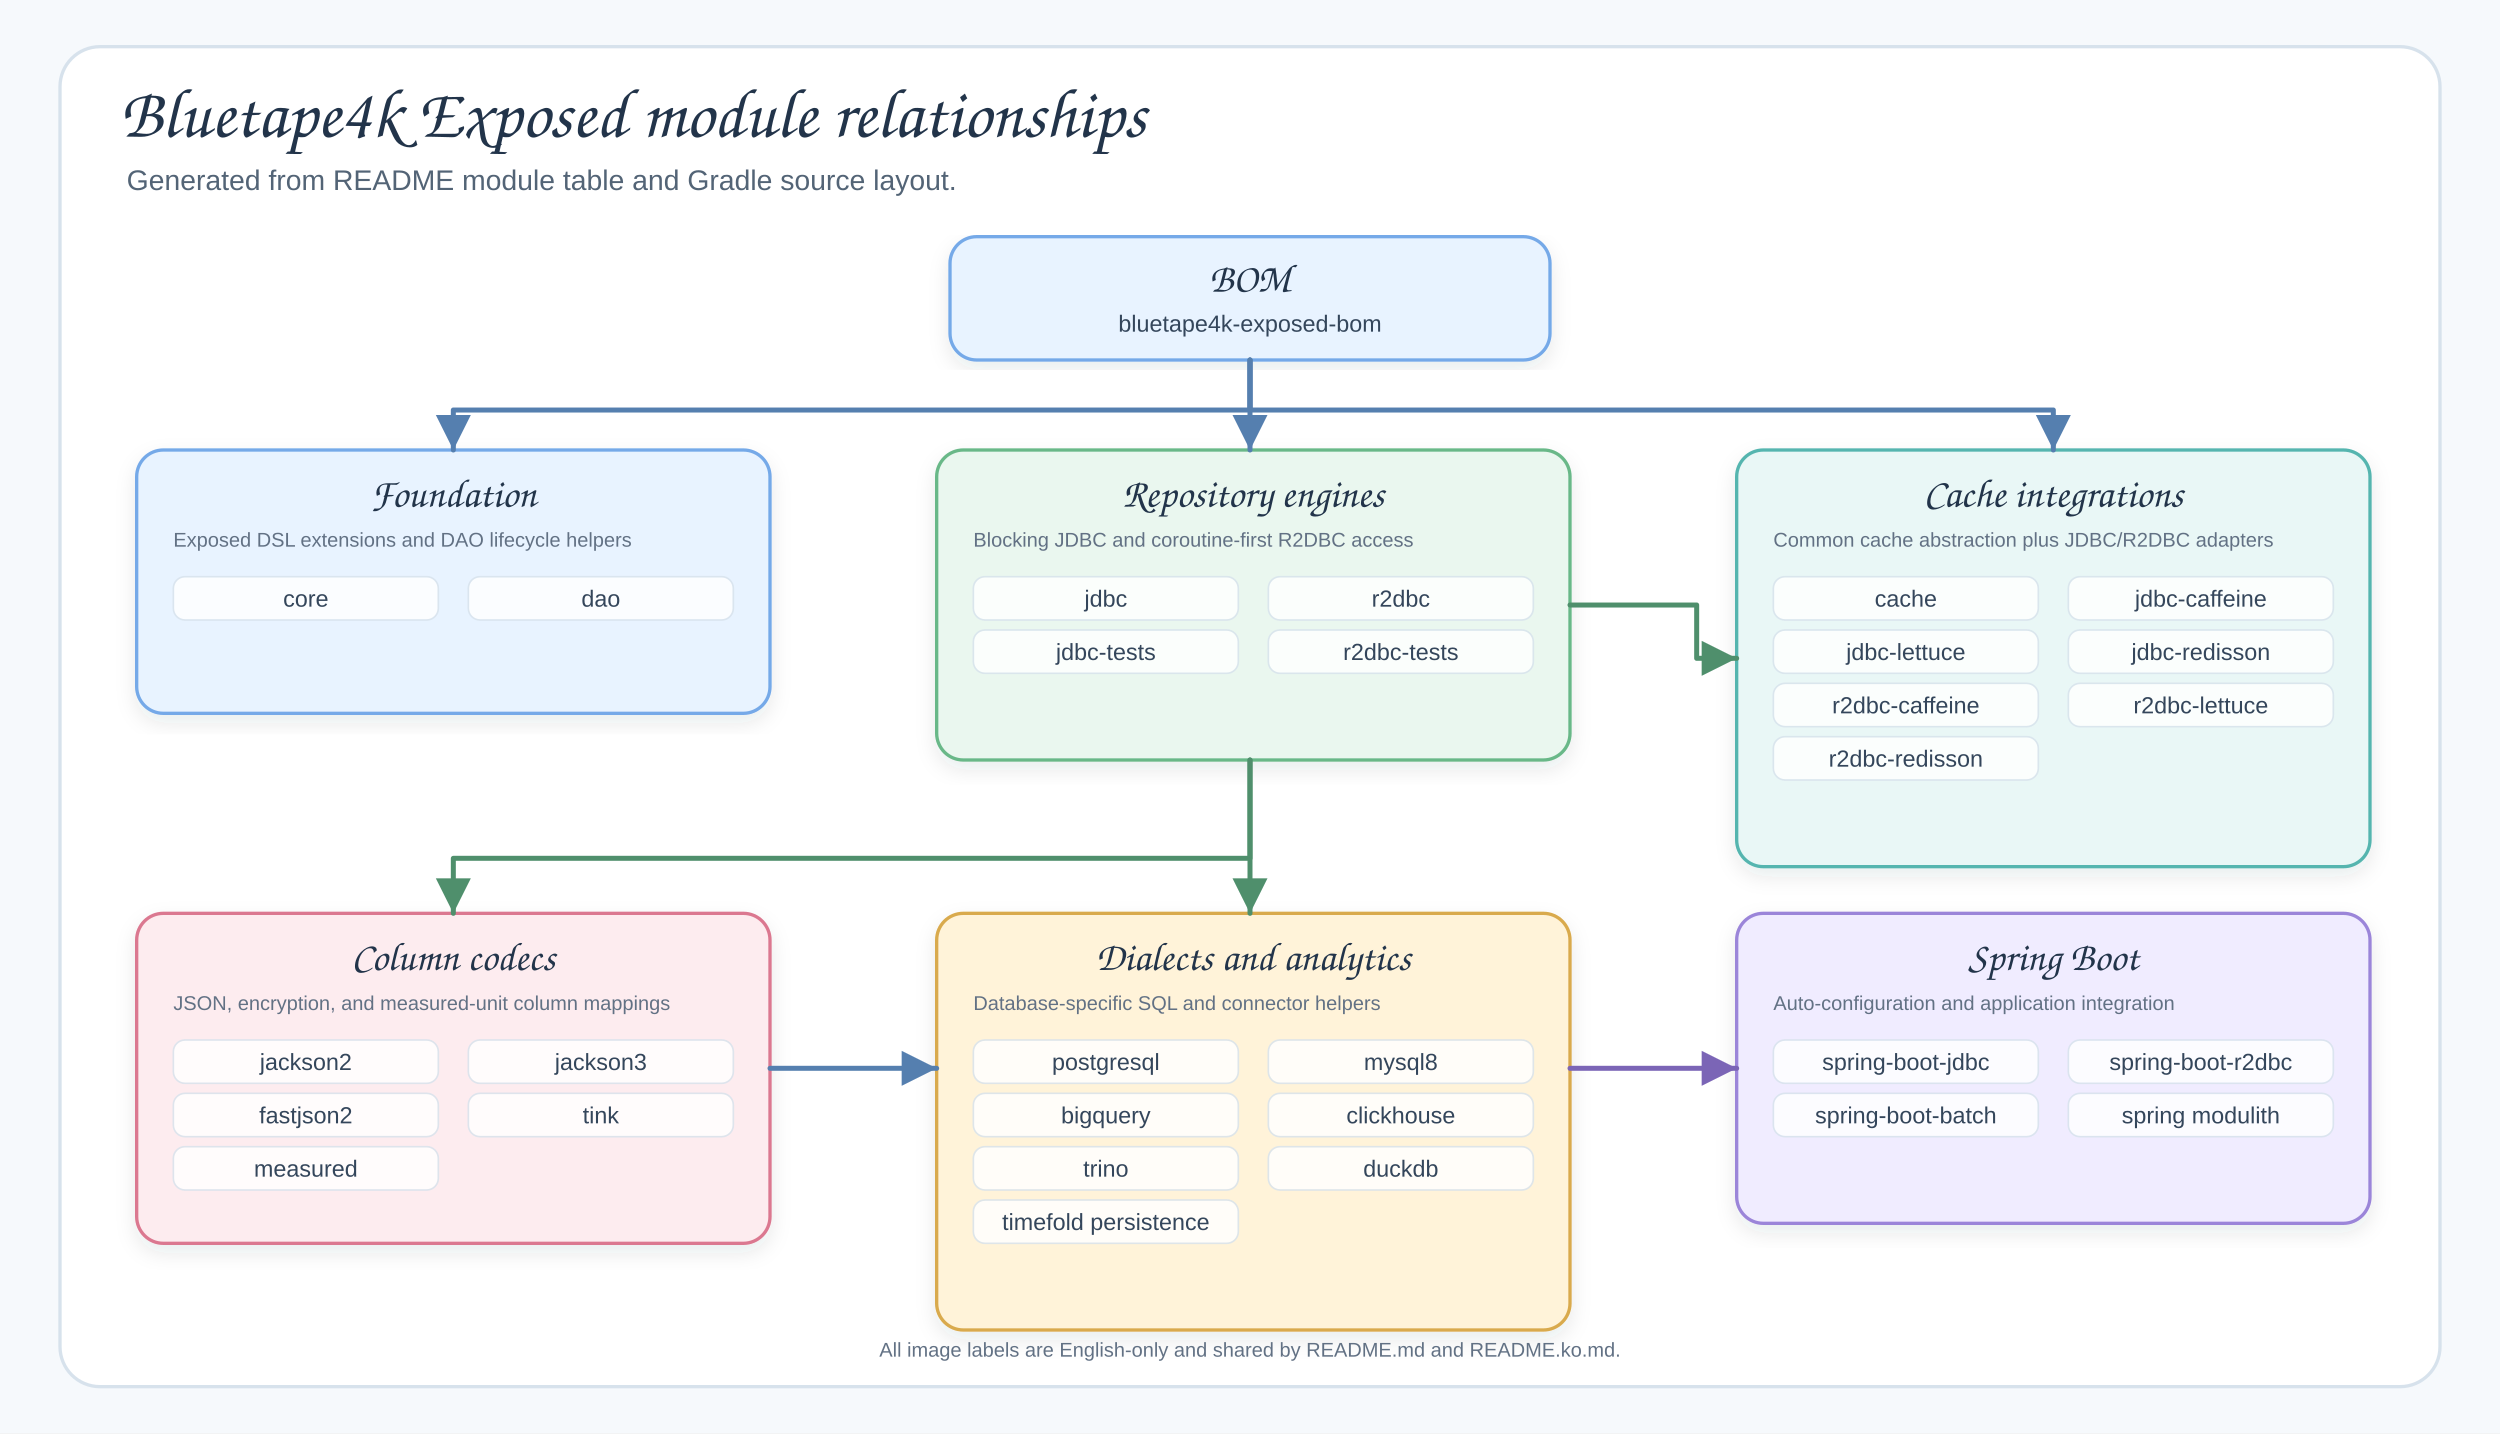
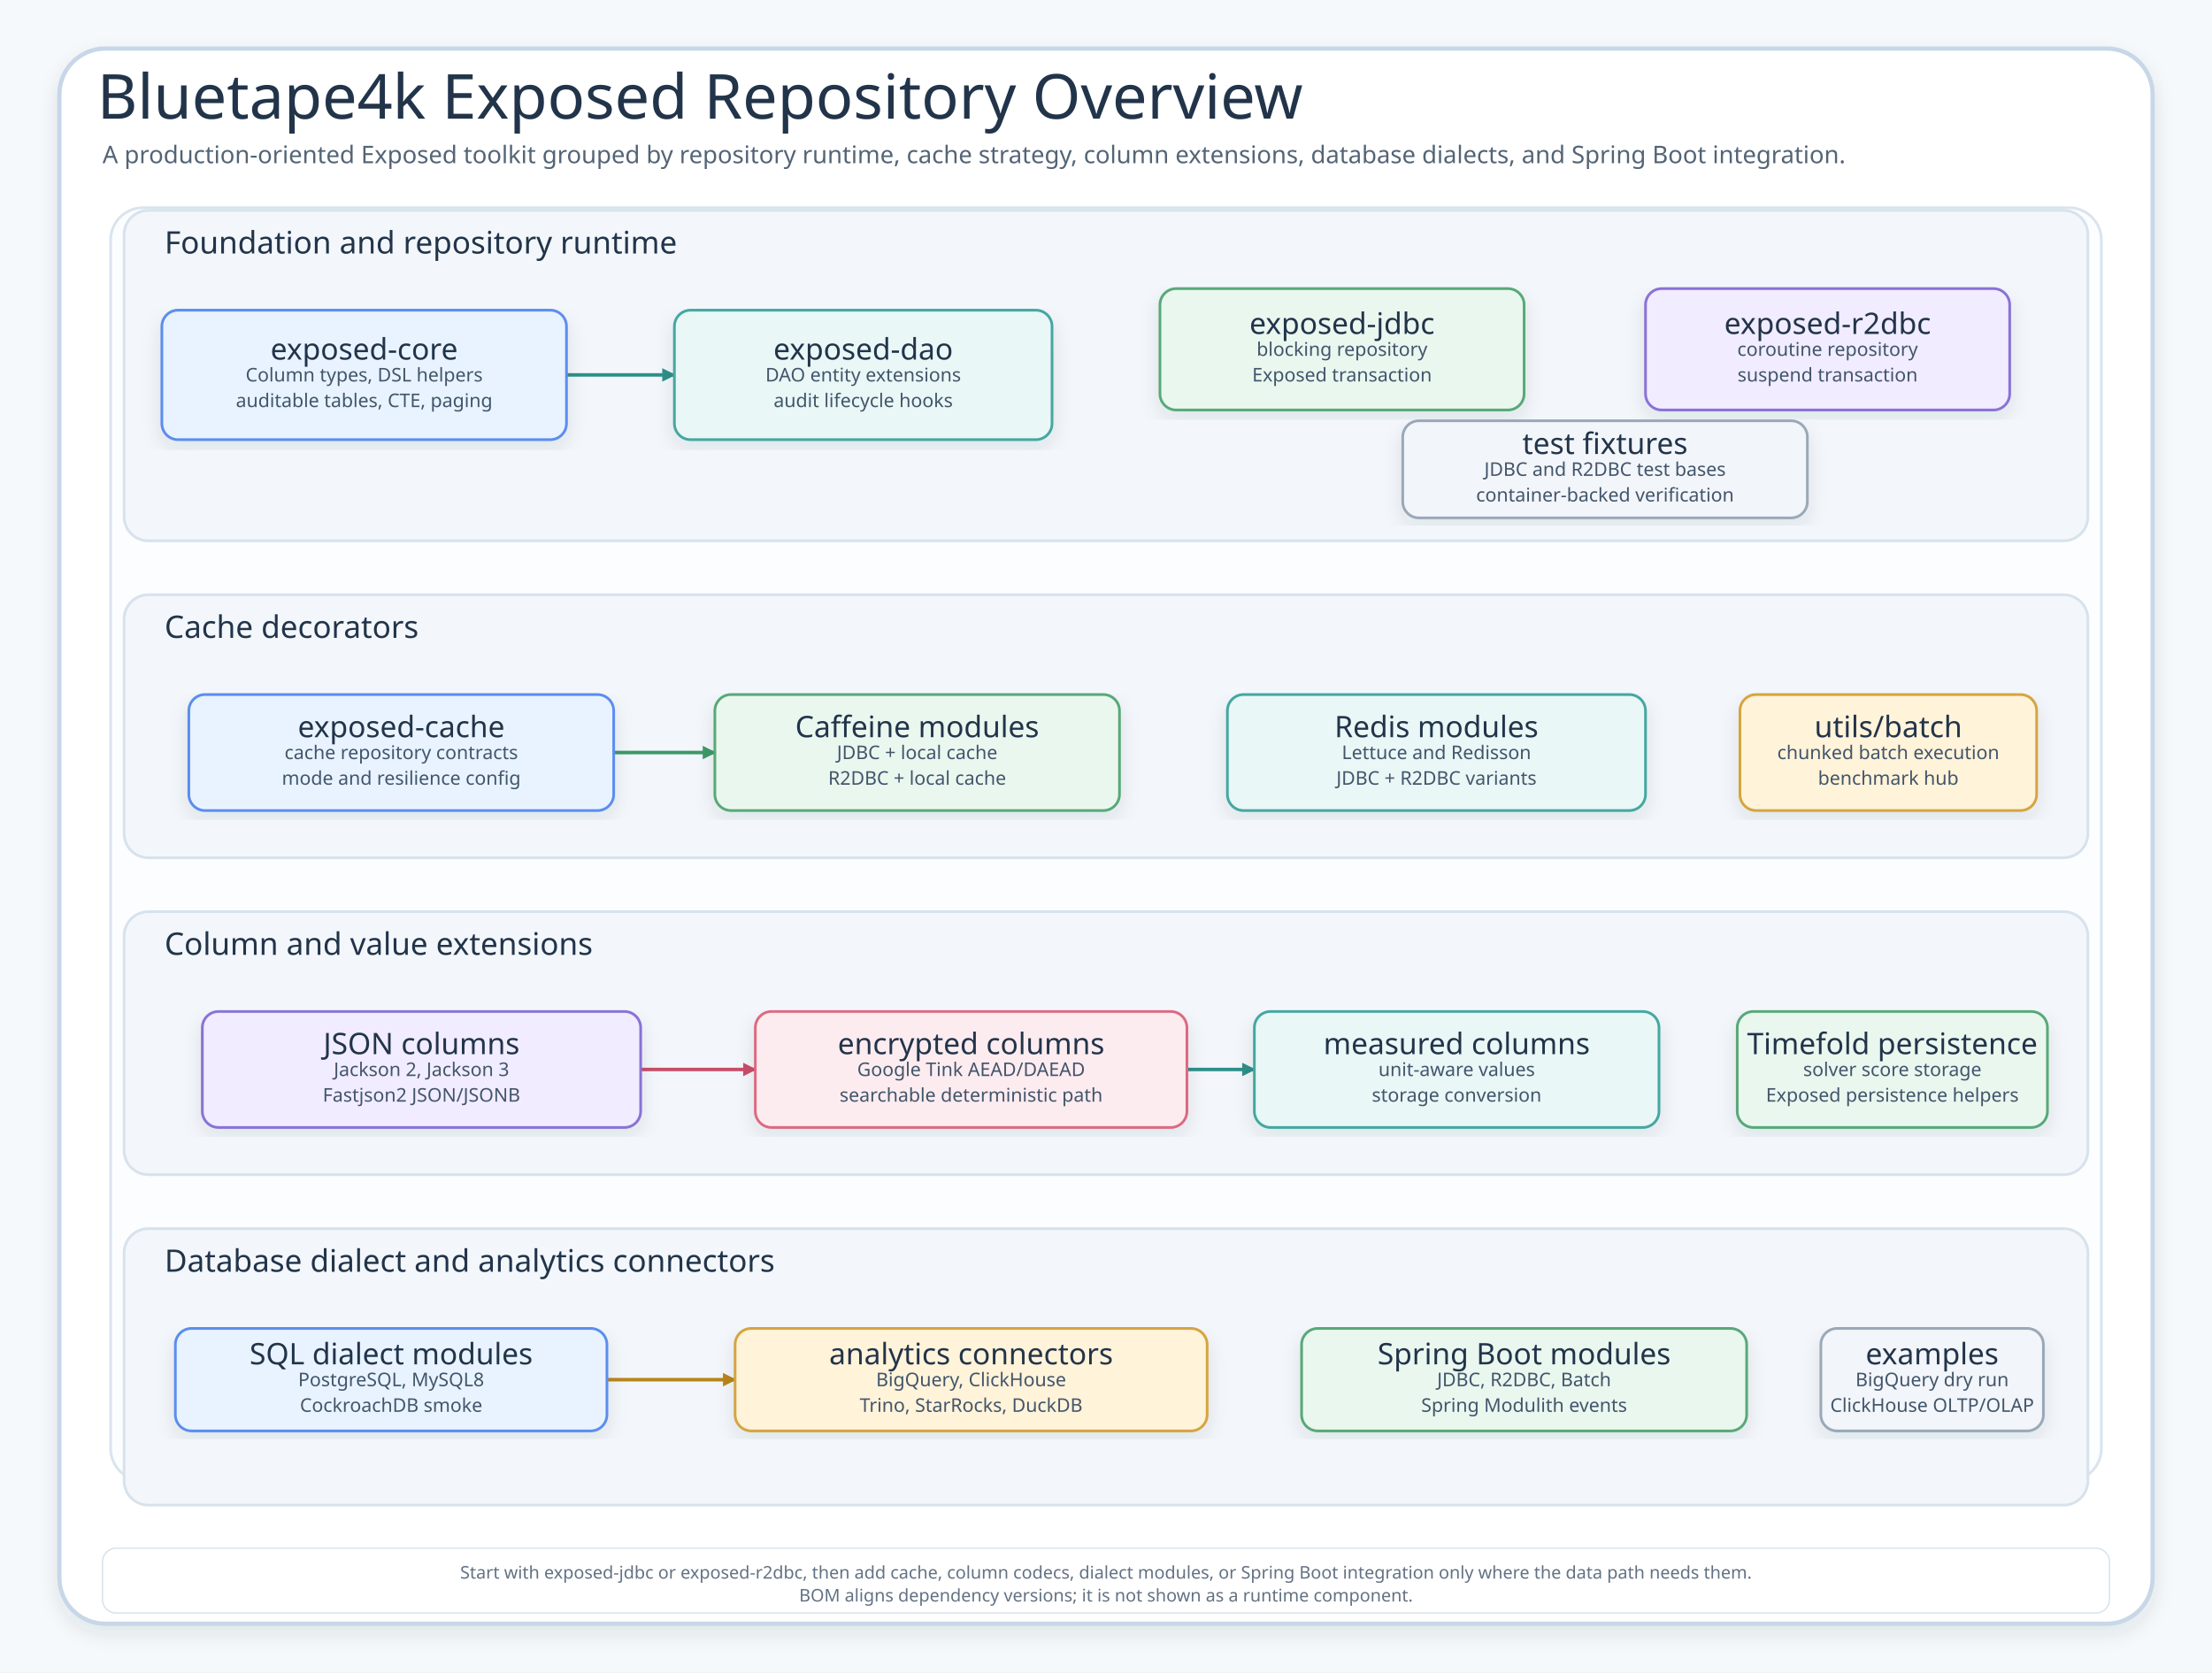
- <svg xmlns="http://www.w3.org/2000/svg" width="1500" height="860" viewBox="0 0 1500 860" role="img" aria-labelledby="title desc">
+ <svg xmlns="http://www.w3.org/2000/svg" width="1640" height="1240" viewBox="0 0 1640 1240" role="img" aria-labelledby="title desc">
  <defs>
    <filter id="shadow" x="-8%" y="-8%" width="116%" height="116%">
-       <feDropShadow dx="0" dy="5" stdDeviation="6" flood-color="#203040" flood-opacity="0.09" />
+       <feDropShadow dx="0" dy="6" stdDeviation="7" flood-color="#203040" flood-opacity="0.10" />
    </filter>
-     <marker id="arrow-blue" markerWidth="9" markerHeight="9" refX="8" refY="4.5" orient="auto">
-       <path d="M1,1 L8,4.5 L1,8 Z" fill="#557FAF" />
+     <marker id="arrow" viewBox="0 0 10 10" markerWidth="10" markerHeight="10" refX="9" refY="5" orient="auto" markerUnits="userSpaceOnUse">
+       <path d="M 0 0 L 10 5 L 0 10 Z" fill="context-stroke" />
    </marker>
-     <marker id="arrow-green" markerWidth="9" markerHeight="9" refX="8" refY="4.5" orient="auto">
-       <path d="M1,1 L8,4.5 L1,8 Z" fill="#4F8F6C" />
+     <marker id="generalizationArrow" viewBox="0 0 10 10" markerWidth="10" markerHeight="10" refX="9" refY="5" orient="auto" markerUnits="userSpaceOnUse">
+       <path d="M 1 1 L 9 5 L 1 9 Z" fill="#FFFFFF" stroke="context-stroke" stroke-width="1.2" />
    </marker>
-     <marker id="arrow-purple" markerWidth="9" markerHeight="9" refX="8" refY="4.5" orient="auto">
-       <path d="M1,1 L8,4.5 L1,8 Z" fill="#7B65B6" />
-     </marker>
-     <style>.canvas{fill:#F6F9FC}.frame{fill:#FFFFFF;stroke:#D7E2EC;stroke-width:2}.title{font-family:"Architects Daughter","Comic Sans MS","Comic Sans",cursive;font-size:42px;fill:#22344A;font-weight:400}.subtitle{font-family:"Comic Sans MS","Comic Sans","Comic Neue",Arial,sans-serif;font-size:17px;fill:#536476;font-weight:400}.group{filter:url(#shadow)}.gtitle{font-family:"Architects Daughter","Comic Sans MS","Comic Sans",cursive;font-size:24px;fill:#22344A;font-weight:400}.label{font-family:"Comic Sans MS","Comic Sans","Comic Neue",Arial,sans-serif;font-size:14px;fill:#34465B;font-weight:400}.small{font-family:"Comic Sans MS","Comic Sans","Comic Neue",Arial,sans-serif;font-size:12px;fill:#627184;font-weight:400}.count{font-family:"Architects Daughter","Comic Sans MS","Comic Sans",cursive;font-size:26px;fill:#22344A;font-weight:400}.edge{fill:none;stroke-width:3;stroke-linecap:round;stroke-linejoin:round}</style>
+     <style>
+       .canvas{fill:#F6F9FC}.decor{fill:#FFFFFF;stroke:#C7D7E7;stroke-width:3.2;filter:url(#shadow)}
+       .innerFrame{fill:#FBFDFF;stroke:#D9E4EF;stroke-width:2}
+       .title{font-family:"Architects Daughter";font-size:46px;fill:#22344A;font-weight:400}
+       .subtitle{font-family:"Comic Mono";font-size:18px;fill:#536476;font-weight:400}
+       .group{fill:#F3F7FB;stroke:#D7E2EC;stroke-width:2}.group-title{font-family:"Architects Daughter";font-size:23px;fill:#22344A;font-weight:400}
+       .card-title{font-family:"Architects Daughter";font-size:22px;fill:#22344A;font-weight:400}.detail{font-family:"Comic Mono";font-size:14px;fill:#42556B;font-weight:400}
+       .small{font-family:"Comic Mono";font-size:13px;fill:#627184;font-weight:400}.shape{filter:url(#shadow);stroke-width:2}
+       .connector{fill:none;stroke-width:2.6;marker-end:url(#arrow);stroke-linejoin:round;stroke-linecap:round}.generalization{marker-end:url(#generalizationArrow)}.dashed{stroke-dasharray:7 6}
+       .pill{fill:#FFFFFF;stroke:#D7E2EC;stroke-width:1}
+     </style>
  </defs>
-   <rect class="canvas" width="1500" height="860" />
-   <rect class="frame" x="36" y="28" width="1428" height="804" rx="24" />
-   <text class="title" x="72" y="82" text-anchor="start">Bluetape4k Exposed module relationships</text>
-   <text class="subtitle" x="76" y="114" text-anchor="start">Generated from README module table and Gradle source layout.</text>
-   <rect class="group" x="570" y="142" width="360" height="74" rx="16" fill="#E8F3FF" stroke="#75A9E8" stroke-width="2" />
-   <text class="gtitle" x="750" y="175" text-anchor="middle">BOM</text>
-   <text class="label" x="750" y="199" text-anchor="middle">bluetape4k-exposed-bom</text>
-   <rect class="group" x="82" y="270" width="380" height="158" rx="16" fill="#E8F3FF" stroke="#75A9E8" stroke-width="2" />
-   <text class="gtitle" x="272" y="304" text-anchor="middle">Foundation</text>
-   <text class="small" x="104" y="328" text-anchor="start">Exposed DSL extensions and DAO lifecycle helpers</text>
-   <rect x="104" y="346" width="159" height="26" rx="7" fill="#FFFFFF" opacity="0.83" stroke="#D7E2EC" />
-   <text class="label" x="183.5" y="364" text-anchor="middle">core</text>
-   <rect x="281" y="346" width="159" height="26" rx="7" fill="#FFFFFF" opacity="0.83" stroke="#D7E2EC" />
-   <text class="label" x="360.5" y="364" text-anchor="middle">dao</text>
-   <rect class="group" x="562" y="270" width="380" height="186" rx="16" fill="#EAF7EF" stroke="#69B888" stroke-width="2" />
-   <text class="gtitle" x="752" y="304" text-anchor="middle">Repository engines</text>
-   <text class="small" x="584" y="328" text-anchor="start">Blocking JDBC and coroutine-first R2DBC access</text>
-   <rect x="584" y="346" width="159" height="26" rx="7" fill="#FFFFFF" opacity="0.83" stroke="#D7E2EC" />
-   <text class="label" x="663.5" y="364" text-anchor="middle">jdbc</text>
-   <rect x="761" y="346" width="159" height="26" rx="7" fill="#FFFFFF" opacity="0.83" stroke="#D7E2EC" />
-   <text class="label" x="840.5" y="364" text-anchor="middle">r2dbc</text>
-   <rect x="584" y="378" width="159" height="26" rx="7" fill="#FFFFFF" opacity="0.83" stroke="#D7E2EC" />
-   <text class="label" x="663.5" y="396" text-anchor="middle">jdbc-tests</text>
-   <rect x="761" y="378" width="159" height="26" rx="7" fill="#FFFFFF" opacity="0.83" stroke="#D7E2EC" />
-   <text class="label" x="840.5" y="396" text-anchor="middle">r2dbc-tests</text>
-   <rect class="group" x="1042" y="270" width="380" height="250" rx="16" fill="#E9F7F6" stroke="#55B5AF" stroke-width="2" />
-   <text class="gtitle" x="1232" y="304" text-anchor="middle">Cache integrations</text>
-   <text class="small" x="1064" y="328" text-anchor="start">Common cache abstraction plus JDBC/R2DBC adapters</text>
-   <rect x="1064" y="346" width="159" height="26" rx="7" fill="#FFFFFF" opacity="0.83" stroke="#D7E2EC" />
-   <text class="label" x="1143.5" y="364" text-anchor="middle">cache</text>
-   <rect x="1241" y="346" width="159" height="26" rx="7" fill="#FFFFFF" opacity="0.83" stroke="#D7E2EC" />
-   <text class="label" x="1320.5" y="364" text-anchor="middle">jdbc-caffeine</text>
-   <rect x="1064" y="378" width="159" height="26" rx="7" fill="#FFFFFF" opacity="0.83" stroke="#D7E2EC" />
-   <text class="label" x="1143.5" y="396" text-anchor="middle">jdbc-lettuce</text>
-   <rect x="1241" y="378" width="159" height="26" rx="7" fill="#FFFFFF" opacity="0.83" stroke="#D7E2EC" />
-   <text class="label" x="1320.5" y="396" text-anchor="middle">jdbc-redisson</text>
-   <rect x="1064" y="410" width="159" height="26" rx="7" fill="#FFFFFF" opacity="0.83" stroke="#D7E2EC" />
-   <text class="label" x="1143.5" y="428" text-anchor="middle">r2dbc-caffeine</text>
-   <rect x="1241" y="410" width="159" height="26" rx="7" fill="#FFFFFF" opacity="0.83" stroke="#D7E2EC" />
-   <text class="label" x="1320.5" y="428" text-anchor="middle">r2dbc-lettuce</text>
-   <rect x="1064" y="442" width="159" height="26" rx="7" fill="#FFFFFF" opacity="0.83" stroke="#D7E2EC" />
-   <text class="label" x="1143.5" y="460" text-anchor="middle">r2dbc-redisson</text>
-   <rect class="group" x="82" y="548" width="380" height="198" rx="16" fill="#FDECEF" stroke="#DB7890" stroke-width="2" />
-   <text class="gtitle" x="272" y="582" text-anchor="middle">Column codecs</text>
-   <text class="small" x="104" y="606" text-anchor="start">JSON, encryption, and measured-unit column mappings</text>
-   <rect x="104" y="624" width="159" height="26" rx="7" fill="#FFFFFF" opacity="0.83" stroke="#D7E2EC" />
-   <text class="label" x="183.5" y="642" text-anchor="middle">jackson2</text>
-   <rect x="281" y="624" width="159" height="26" rx="7" fill="#FFFFFF" opacity="0.83" stroke="#D7E2EC" />
-   <text class="label" x="360.5" y="642" text-anchor="middle">jackson3</text>
-   <rect x="104" y="656" width="159" height="26" rx="7" fill="#FFFFFF" opacity="0.83" stroke="#D7E2EC" />
-   <text class="label" x="183.5" y="674" text-anchor="middle">fastjson2</text>
-   <rect x="281" y="656" width="159" height="26" rx="7" fill="#FFFFFF" opacity="0.83" stroke="#D7E2EC" />
-   <text class="label" x="360.5" y="674" text-anchor="middle">tink</text>
-   <rect x="104" y="688" width="159" height="26" rx="7" fill="#FFFFFF" opacity="0.83" stroke="#D7E2EC" />
-   <text class="label" x="183.5" y="706" text-anchor="middle">measured</text>
-   <rect class="group" x="562" y="548" width="380" height="250" rx="16" fill="#FFF3D9" stroke="#D9AA4D" stroke-width="2" />
-   <text class="gtitle" x="752" y="582" text-anchor="middle">Dialects and analytics</text>
-   <text class="small" x="584" y="606" text-anchor="start">Database-specific SQL and connector helpers</text>
-   <rect x="584" y="624" width="159" height="26" rx="7" fill="#FFFFFF" opacity="0.83" stroke="#D7E2EC" />
-   <text class="label" x="663.5" y="642" text-anchor="middle">postgresql</text>
-   <rect x="761" y="624" width="159" height="26" rx="7" fill="#FFFFFF" opacity="0.83" stroke="#D7E2EC" />
-   <text class="label" x="840.5" y="642" text-anchor="middle">mysql8</text>
-   <rect x="584" y="656" width="159" height="26" rx="7" fill="#FFFFFF" opacity="0.83" stroke="#D7E2EC" />
-   <text class="label" x="663.5" y="674" text-anchor="middle">bigquery</text>
-   <rect x="761" y="656" width="159" height="26" rx="7" fill="#FFFFFF" opacity="0.83" stroke="#D7E2EC" />
-   <text class="label" x="840.5" y="674" text-anchor="middle">clickhouse</text>
-   <rect x="584" y="688" width="159" height="26" rx="7" fill="#FFFFFF" opacity="0.83" stroke="#D7E2EC" />
-   <text class="label" x="663.5" y="706" text-anchor="middle">trino</text>
-   <rect x="761" y="688" width="159" height="26" rx="7" fill="#FFFFFF" opacity="0.83" stroke="#D7E2EC" />
-   <text class="label" x="840.5" y="706" text-anchor="middle">duckdb</text>
-   <rect x="584" y="720" width="159" height="26" rx="7" fill="#FFFFFF" opacity="0.83" stroke="#D7E2EC" />
-   <text class="label" x="663.5" y="738" text-anchor="middle">timefold persistence</text>
-   <rect class="group" x="1042" y="548" width="380" height="186" rx="16" fill="#F0ECFF" stroke="#9B85D9" stroke-width="2" />
-   <text class="gtitle" x="1232" y="582" text-anchor="middle">Spring Boot</text>
-   <text class="small" x="1064" y="606" text-anchor="start">Auto-configuration and application integration</text>
-   <rect x="1064" y="624" width="159" height="26" rx="7" fill="#FFFFFF" opacity="0.83" stroke="#D7E2EC" />
-   <text class="label" x="1143.5" y="642" text-anchor="middle">spring-boot-jdbc</text>
-   <rect x="1241" y="624" width="159" height="26" rx="7" fill="#FFFFFF" opacity="0.83" stroke="#D7E2EC" />
-   <text class="label" x="1320.5" y="642" text-anchor="middle">spring-boot-r2dbc</text>
-   <rect x="1064" y="656" width="159" height="26" rx="7" fill="#FFFFFF" opacity="0.83" stroke="#D7E2EC" />
-   <text class="label" x="1143.5" y="674" text-anchor="middle">spring-boot-batch</text>
-   <rect x="1241" y="656" width="159" height="26" rx="7" fill="#FFFFFF" opacity="0.83" stroke="#D7E2EC" />
-   <text class="label" x="1320.5" y="674" text-anchor="middle">spring modulith</text>
-   <path class="edge" d="M750 216 L750 246 L272 246 L272 270" stroke="#557FAF" marker-end="url(#arrow-blue)" />
-   <path class="edge" d="M750 216 L750 270" stroke="#557FAF" marker-end="url(#arrow-blue)" />
-   <path class="edge" d="M750 216 L750 246 L1232 246 L1232 270" stroke="#557FAF" marker-end="url(#arrow-blue)" />
-   <path class="edge" d="M750 456 L750 515 L272 515 L272 548" stroke="#4F8F6C" marker-end="url(#arrow-green)" />
-   <path class="edge" d="M750 456 L750 548" stroke="#4F8F6C" marker-end="url(#arrow-green)" />
-   <path class="edge" d="M942 363 L1018 363 L1018 395 L1042 395" stroke="#4F8F6C" marker-end="url(#arrow-green)" />
-   <path class="edge" d="M942 641 L1018 641 L1018 641 L1042 641" stroke="#7B65B6" marker-end="url(#arrow-purple)" />
-   <path class="edge" d="M462 641 L538 641 L538 641 L562 641" stroke="#557FAF" marker-end="url(#arrow-blue)" />
-   <text class="small" x="750" y="814" text-anchor="middle">All image labels are English-only and shared by README.md and README.ko.md.</text>
+   <rect class="canvas" width="1640" height="1240" />
+   <rect class="decor" x="44" y="36" width="1552" height="1168" rx="34" />
+   <rect class="innerFrame" x="82" y="154" width="1476" height="944" rx="24" />
+   <text class="title" x="72" y="88">Bluetape4k Exposed Repository Overview</text>
+   <text class="subtitle" x="76" y="121">A production-oriented Exposed toolkit grouped by repository runtime, cache strategy, column extensions, database dialects, and Spring Boot integration.</text>
+   <g id="group-foundation">
+     <rect class="group" x="92" y="156" width="1456" height="245" rx="18" />
+     <text class="group-title" x="122" y="180" dominant-baseline="middle">Foundation and repository runtime</text>
+   </g>
+   <g id="group-cache">
+     <rect class="group" x="92" y="441" width="1456" height="195" rx="18" />
+     <text class="group-title" x="122" y="465" dominant-baseline="middle">Cache decorators</text>
+   </g>
+   <g id="group-columns">
+     <rect class="group" x="92" y="676" width="1456" height="195" rx="18" />
+     <text class="group-title" x="122" y="700" dominant-baseline="middle">Column and value extensions</text>
+   </g>
+   <g id="group-dialects">
+     <rect class="group" x="92" y="911" width="1456" height="205" rx="18" />
+     <text class="group-title" x="122" y="935" dominant-baseline="middle">Database dialect and analytics connectors</text>
+   </g>
+   <path id="route-core-dao" data-edge="core-&gt;dao" data-label="entity helpers build on core tables" class="connector" d="M 420 278 L 500 278" stroke="#2E8F89" />
+   <path id="route-cache-api-local-cache" data-edge="cache-api-&gt;local-cache" data-label="local cache implementation" class="connector" d="M 455 558 L 530 558" stroke="#3E9868" />
+   <path id="route-json-tink" data-edge="json-&gt;tink" data-label="same column extension surface" class="connector" d="M 475 793 L 560 793" stroke="#C94D68" />
+   <path id="route-tink-measured" data-edge="tink-&gt;measured" data-label="value conversion surface" class="connector" d="M 880 793 L 930 793" stroke="#2E8F89" />
+   <path id="route-sql-dialects-analytics" data-edge="sql-dialects-&gt;analytics" data-label="dialect-specific query surfaces" class="connector" d="M 450 1023 L 545 1023" stroke="#B9851B" />
+   <g id="node-core" data-node="core" transform="translate(120,230)">
+     <rect class="shape" x="0" y="0" width="300" height="96" rx="12" fill="#E8F3FF" stroke="#5B8DEF" />
+     <text class="card-title" x="150" y="29" text-anchor="middle" dominant-baseline="middle">exposed-core</text>
+     <text class="detail" x="150" y="48" text-anchor="middle" dominant-baseline="middle">Column types, DSL helpers</text>
+     <text class="detail" x="150" y="67" text-anchor="middle" dominant-baseline="middle">auditable tables, CTE, paging</text>
+   </g>
+   <g id="node-dao" data-node="dao" transform="translate(500,230)">
+     <rect class="shape" x="0" y="0" width="280" height="96" rx="12" fill="#E9F7F6" stroke="#45A7A1" />
+     <text class="card-title" x="140" y="29" text-anchor="middle" dominant-baseline="middle">exposed-dao</text>
+     <text class="detail" x="140" y="48" text-anchor="middle" dominant-baseline="middle">DAO entity extensions</text>
+     <text class="detail" x="140" y="67" text-anchor="middle" dominant-baseline="middle">audit lifecycle hooks</text>
+   </g>
+   <g id="node-jdbc" data-node="jdbc" transform="translate(860,214)">
+     <rect class="shape" x="0" y="0" width="270" height="90" rx="12" fill="#EAF7EF" stroke="#58A978" />
+     <text class="card-title" x="135" y="26" text-anchor="middle" dominant-baseline="middle">exposed-jdbc</text>
+     <text class="detail" x="135" y="45" text-anchor="middle" dominant-baseline="middle">blocking repository</text>
+     <text class="detail" x="135" y="64" text-anchor="middle" dominant-baseline="middle">Exposed transaction</text>
+   </g>
+   <g id="node-r2dbc" data-node="r2dbc" transform="translate(1220,214)">
+     <rect class="shape" x="0" y="0" width="270" height="90" rx="12" fill="#F1ECFF" stroke="#8A72D6" />
+     <text class="card-title" x="135" y="26" text-anchor="middle" dominant-baseline="middle">exposed-r2dbc</text>
+     <text class="detail" x="135" y="45" text-anchor="middle" dominant-baseline="middle">coroutine repository</text>
+     <text class="detail" x="135" y="64" text-anchor="middle" dominant-baseline="middle">suspend transaction</text>
+   </g>
+   <g id="node-tests" data-node="tests" transform="translate(1040,312)">
+     <rect class="shape" x="0" y="0" width="300" height="72" rx="12" fill="#F2F5F9" stroke="#9AA8B8" />
+     <text class="card-title" x="150" y="17" text-anchor="middle" dominant-baseline="middle">test fixtures</text>
+     <text class="detail" x="150" y="36" text-anchor="middle" dominant-baseline="middle">JDBC and R2DBC test bases</text>
+     <text class="detail" x="150" y="55" text-anchor="middle" dominant-baseline="middle">container-backed verification</text>
+   </g>
+   <g id="node-cache-api" data-node="cache-api" transform="translate(140,515)">
+     <rect class="shape" x="0" y="0" width="315" height="86" rx="12" fill="#E8F3FF" stroke="#5B8DEF" />
+     <text class="card-title" x="157.5" y="24" text-anchor="middle" dominant-baseline="middle">exposed-cache</text>
+     <text class="detail" x="157.5" y="43" text-anchor="middle" dominant-baseline="middle">cache repository contracts</text>
+     <text class="detail" x="157.5" y="62" text-anchor="middle" dominant-baseline="middle">mode and resilience config</text>
+   </g>
+   <g id="node-local-cache" data-node="local-cache" transform="translate(530,515)">
+     <rect class="shape" x="0" y="0" width="300" height="86" rx="12" fill="#EAF7EF" stroke="#58A978" />
+     <text class="card-title" x="150" y="24" text-anchor="middle" dominant-baseline="middle">Caffeine modules</text>
+     <text class="detail" x="150" y="43" text-anchor="middle" dominant-baseline="middle">JDBC + local cache</text>
+     <text class="detail" x="150" y="62" text-anchor="middle" dominant-baseline="middle">R2DBC + local cache</text>
+   </g>
+   <g id="node-redis-cache" data-node="redis-cache" transform="translate(910,515)">
+     <rect class="shape" x="0" y="0" width="310" height="86" rx="12" fill="#E9F7F6" stroke="#45A7A1" />
+     <text class="card-title" x="155" y="24" text-anchor="middle" dominant-baseline="middle">Redis modules</text>
+     <text class="detail" x="155" y="43" text-anchor="middle" dominant-baseline="middle">Lettuce and Redisson</text>
+     <text class="detail" x="155" y="62" text-anchor="middle" dominant-baseline="middle">JDBC + R2DBC variants</text>
+   </g>
+   <g id="node-batch" data-node="batch" transform="translate(1290,515)">
+     <rect class="shape" x="0" y="0" width="220" height="86" rx="12" fill="#FFF3D9" stroke="#D6A441" />
+     <text class="card-title" x="110" y="24" text-anchor="middle" dominant-baseline="middle">utils/batch</text>
+     <text class="detail" x="110" y="43" text-anchor="middle" dominant-baseline="middle">chunked batch execution</text>
+     <text class="detail" x="110" y="62" text-anchor="middle" dominant-baseline="middle">benchmark hub</text>
+   </g>
+   <g id="node-json" data-node="json" transform="translate(150,750)">
+     <rect class="shape" x="0" y="0" width="325" height="86" rx="12" fill="#F1ECFF" stroke="#8A72D6" />
+     <text class="card-title" x="162.5" y="24" text-anchor="middle" dominant-baseline="middle">JSON columns</text>
+     <text class="detail" x="162.5" y="43" text-anchor="middle" dominant-baseline="middle">Jackson 2, Jackson 3</text>
+     <text class="detail" x="162.5" y="62" text-anchor="middle" dominant-baseline="middle">Fastjson2 JSON/JSONB</text>
+   </g>
+   <g id="node-tink" data-node="tink" transform="translate(560,750)">
+     <rect class="shape" x="0" y="0" width="320" height="86" rx="12" fill="#FDECEF" stroke="#DC6B82" />
+     <text class="card-title" x="160" y="24" text-anchor="middle" dominant-baseline="middle">encrypted columns</text>
+     <text class="detail" x="160" y="43" text-anchor="middle" dominant-baseline="middle">Google Tink AEAD/DAEAD</text>
+     <text class="detail" x="160" y="62" text-anchor="middle" dominant-baseline="middle">searchable deterministic path</text>
+   </g>
+   <g id="node-measured" data-node="measured" transform="translate(930,750)">
+     <rect class="shape" x="0" y="0" width="300" height="86" rx="12" fill="#E9F7F6" stroke="#45A7A1" />
+     <text class="card-title" x="150" y="24" text-anchor="middle" dominant-baseline="middle">measured columns</text>
+     <text class="detail" x="150" y="43" text-anchor="middle" dominant-baseline="middle">unit-aware values</text>
+     <text class="detail" x="150" y="62" text-anchor="middle" dominant-baseline="middle">storage conversion</text>
+   </g>
+   <g id="node-timefold" data-node="timefold" transform="translate(1288,750)">
+     <rect class="shape" x="0" y="0" width="230" height="86" rx="12" fill="#EAF7EF" stroke="#58A978" />
+     <text class="card-title" x="115" y="24" text-anchor="middle" dominant-baseline="middle">Timefold persistence</text>
+     <text class="detail" x="115" y="43" text-anchor="middle" dominant-baseline="middle">solver score storage</text>
+     <text class="detail" x="115" y="62" text-anchor="middle" dominant-baseline="middle">Exposed persistence helpers</text>
+   </g>
+   <g id="node-sql-dialects" data-node="sql-dialects" transform="translate(130,985)">
+     <rect class="shape" x="0" y="0" width="320" height="76" rx="12" fill="#E8F3FF" stroke="#5B8DEF" />
+     <text class="card-title" x="160" y="19" text-anchor="middle" dominant-baseline="middle">SQL dialect modules</text>
+     <text class="detail" x="160" y="38" text-anchor="middle" dominant-baseline="middle">PostgreSQL, MySQL8</text>
+     <text class="detail" x="160" y="57" text-anchor="middle" dominant-baseline="middle">CockroachDB smoke</text>
+   </g>
+   <g id="node-analytics" data-node="analytics" transform="translate(545,985)">
+     <rect class="shape" x="0" y="0" width="350" height="76" rx="12" fill="#FFF3D9" stroke="#D6A441" />
+     <text class="card-title" x="175" y="19" text-anchor="middle" dominant-baseline="middle">analytics connectors</text>
+     <text class="detail" x="175" y="38" text-anchor="middle" dominant-baseline="middle">BigQuery, ClickHouse</text>
+     <text class="detail" x="175" y="57" text-anchor="middle" dominant-baseline="middle">Trino, StarRocks, DuckDB</text>
+   </g>
+   <g id="node-spring" data-node="spring" transform="translate(965,985)">
+     <rect class="shape" x="0" y="0" width="330" height="76" rx="12" fill="#EAF7EF" stroke="#58A978" />
+     <text class="card-title" x="165" y="19" text-anchor="middle" dominant-baseline="middle">Spring Boot modules</text>
+     <text class="detail" x="165" y="38" text-anchor="middle" dominant-baseline="middle">JDBC, R2DBC, Batch</text>
+     <text class="detail" x="165" y="57" text-anchor="middle" dominant-baseline="middle">Spring Modulith events</text>
+   </g>
+   <g id="node-examples" data-node="examples" transform="translate(1350,985)">
+     <rect class="shape" x="0" y="0" width="165" height="76" rx="12" fill="#F2F5F9" stroke="#9AA8B8" />
+     <text class="card-title" x="82.5" y="19" text-anchor="middle" dominant-baseline="middle">examples</text>
+     <text class="detail" x="82.5" y="38" text-anchor="middle" dominant-baseline="middle">BigQuery dry run</text>
+     <text class="detail" x="82.5" y="57" text-anchor="middle" dominant-baseline="middle">ClickHouse OLTP/OLAP</text>
+   </g>
+   <g transform="translate(76,1148)" data-footer="repository-project-module">
+     <rect class="pill" x="0" y="0" width="1488" height="48" rx="10" />
+     <text class="small" x="744" y="18" text-anchor="middle" dominant-baseline="middle">Start with exposed-jdbc or exposed-r2dbc, then add cache, column codecs, dialect modules, or Spring Boot integration only where the data path needs them.</text>
+     <text class="small" x="744" y="35" text-anchor="middle" dominant-baseline="middle">BOM aligns dependency versions; it is not shown as a runtime component.</text>
+   </g>
</svg>
